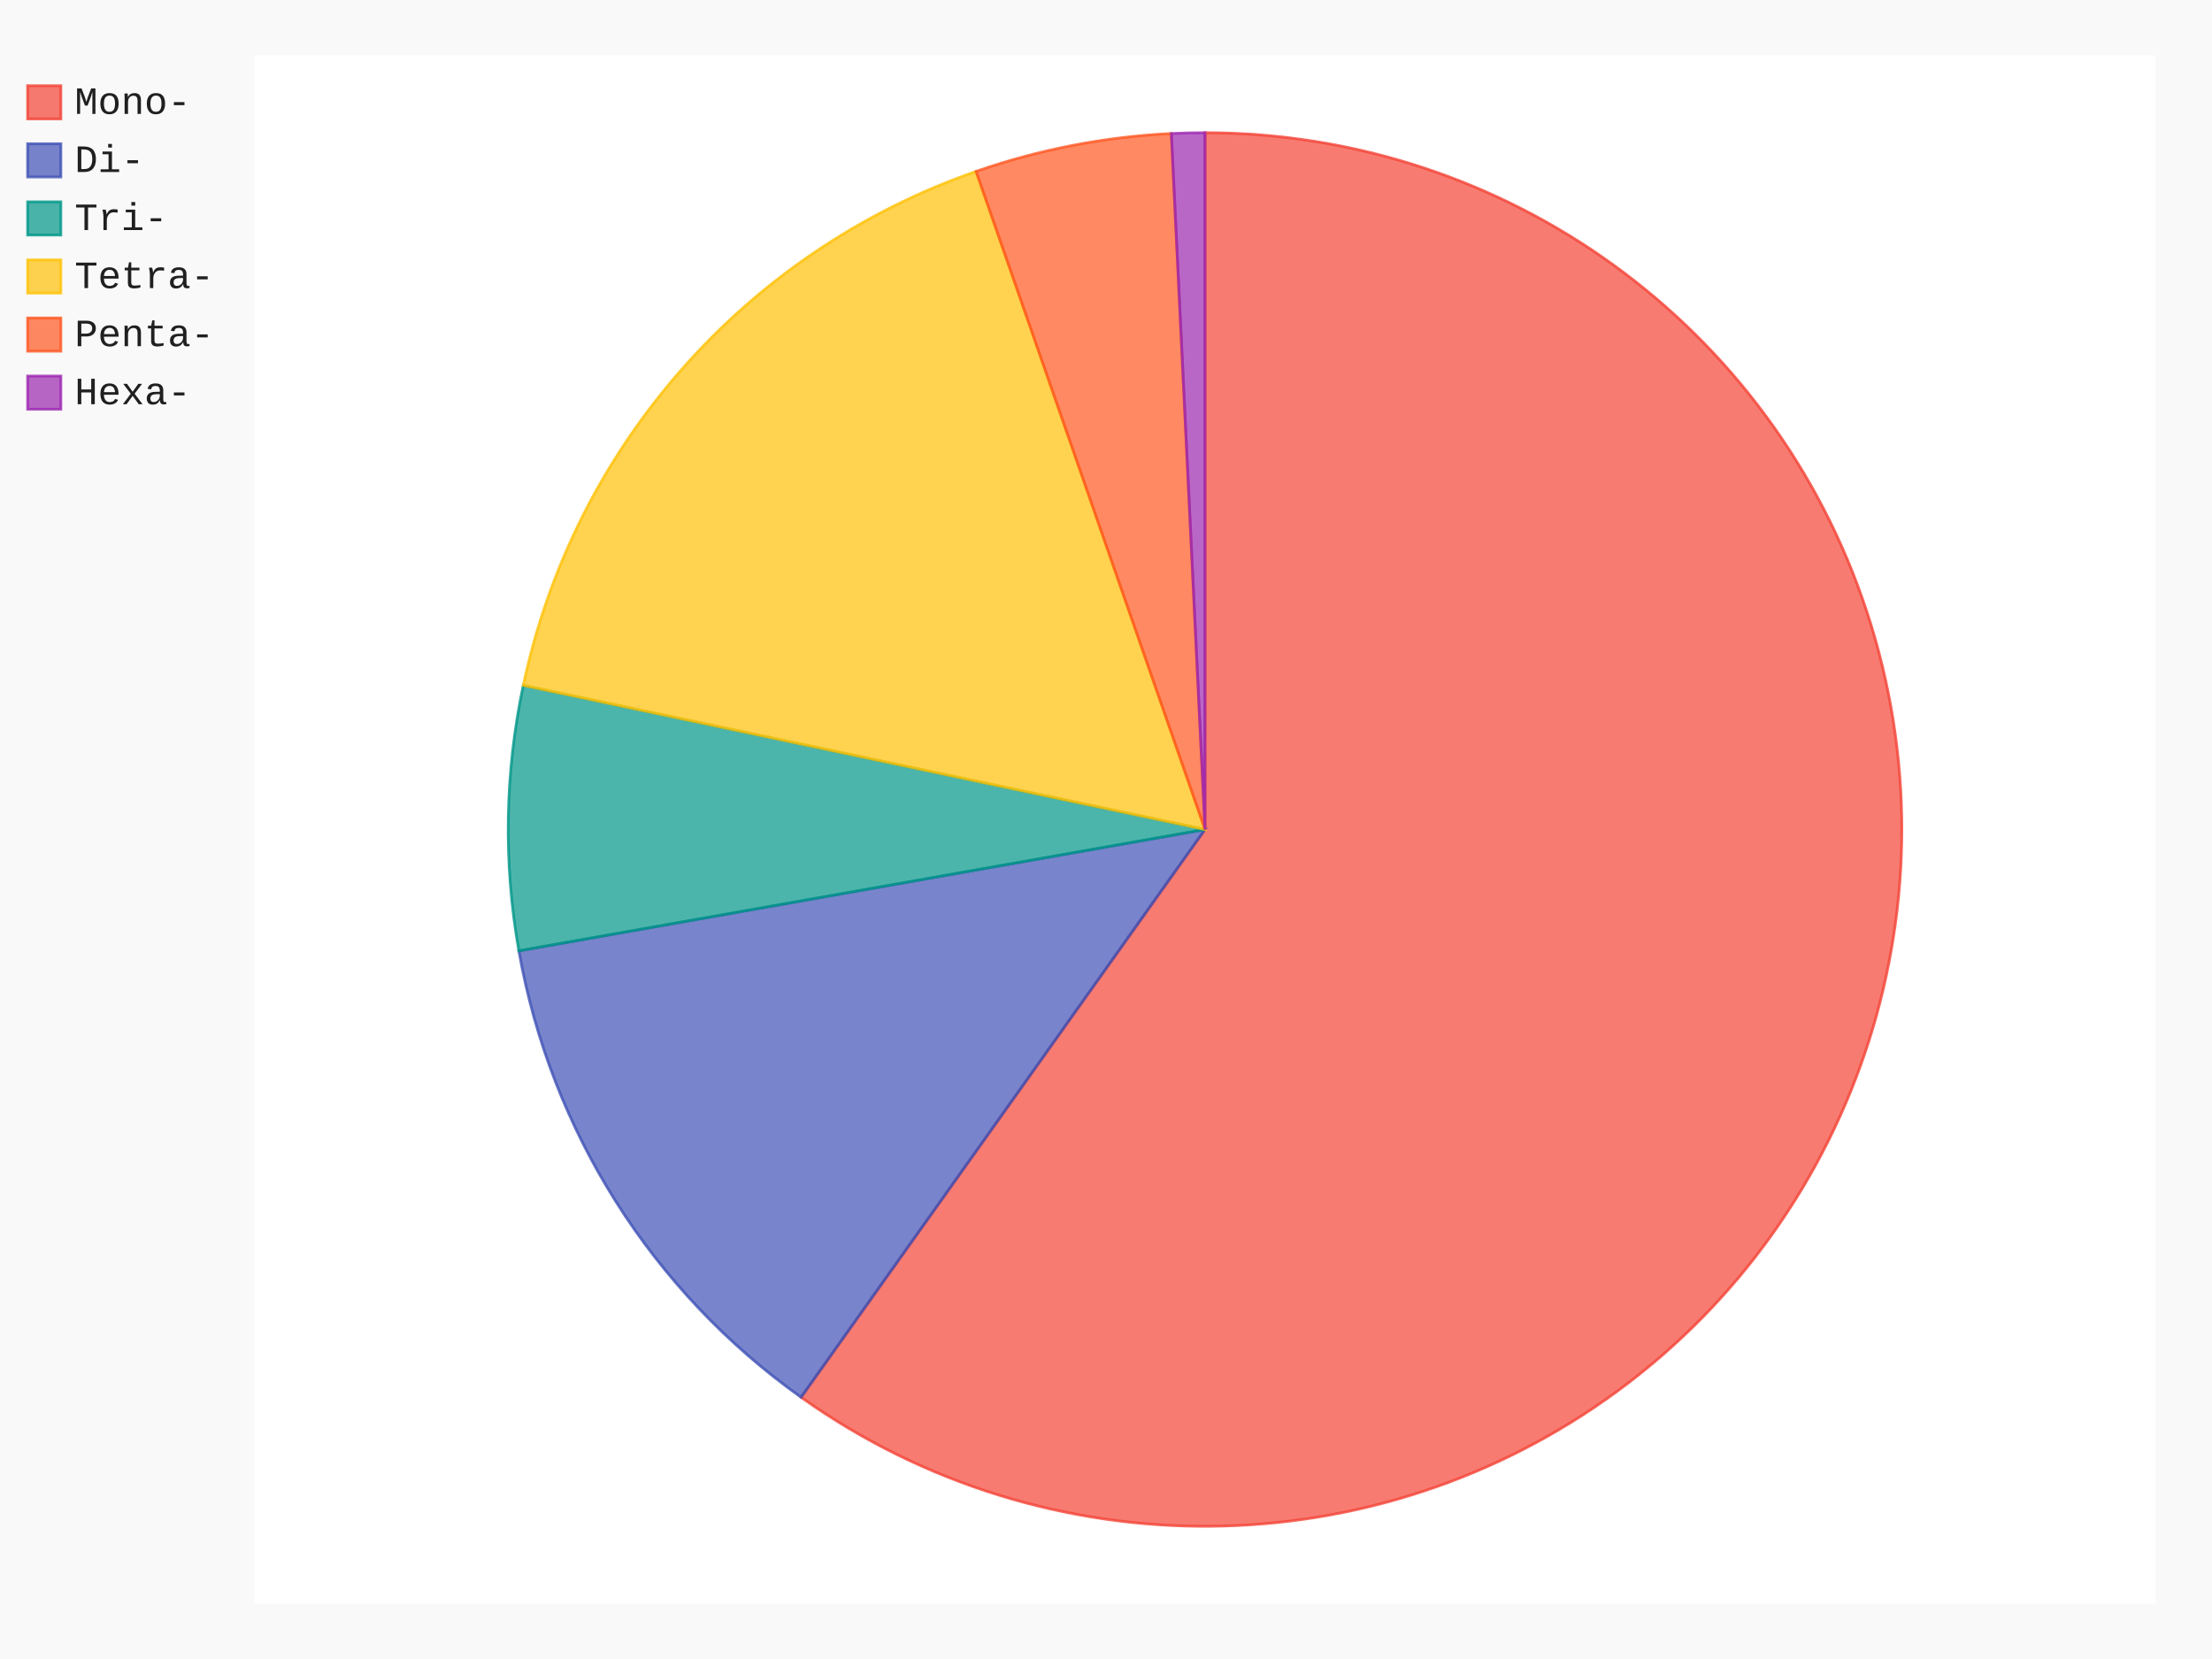
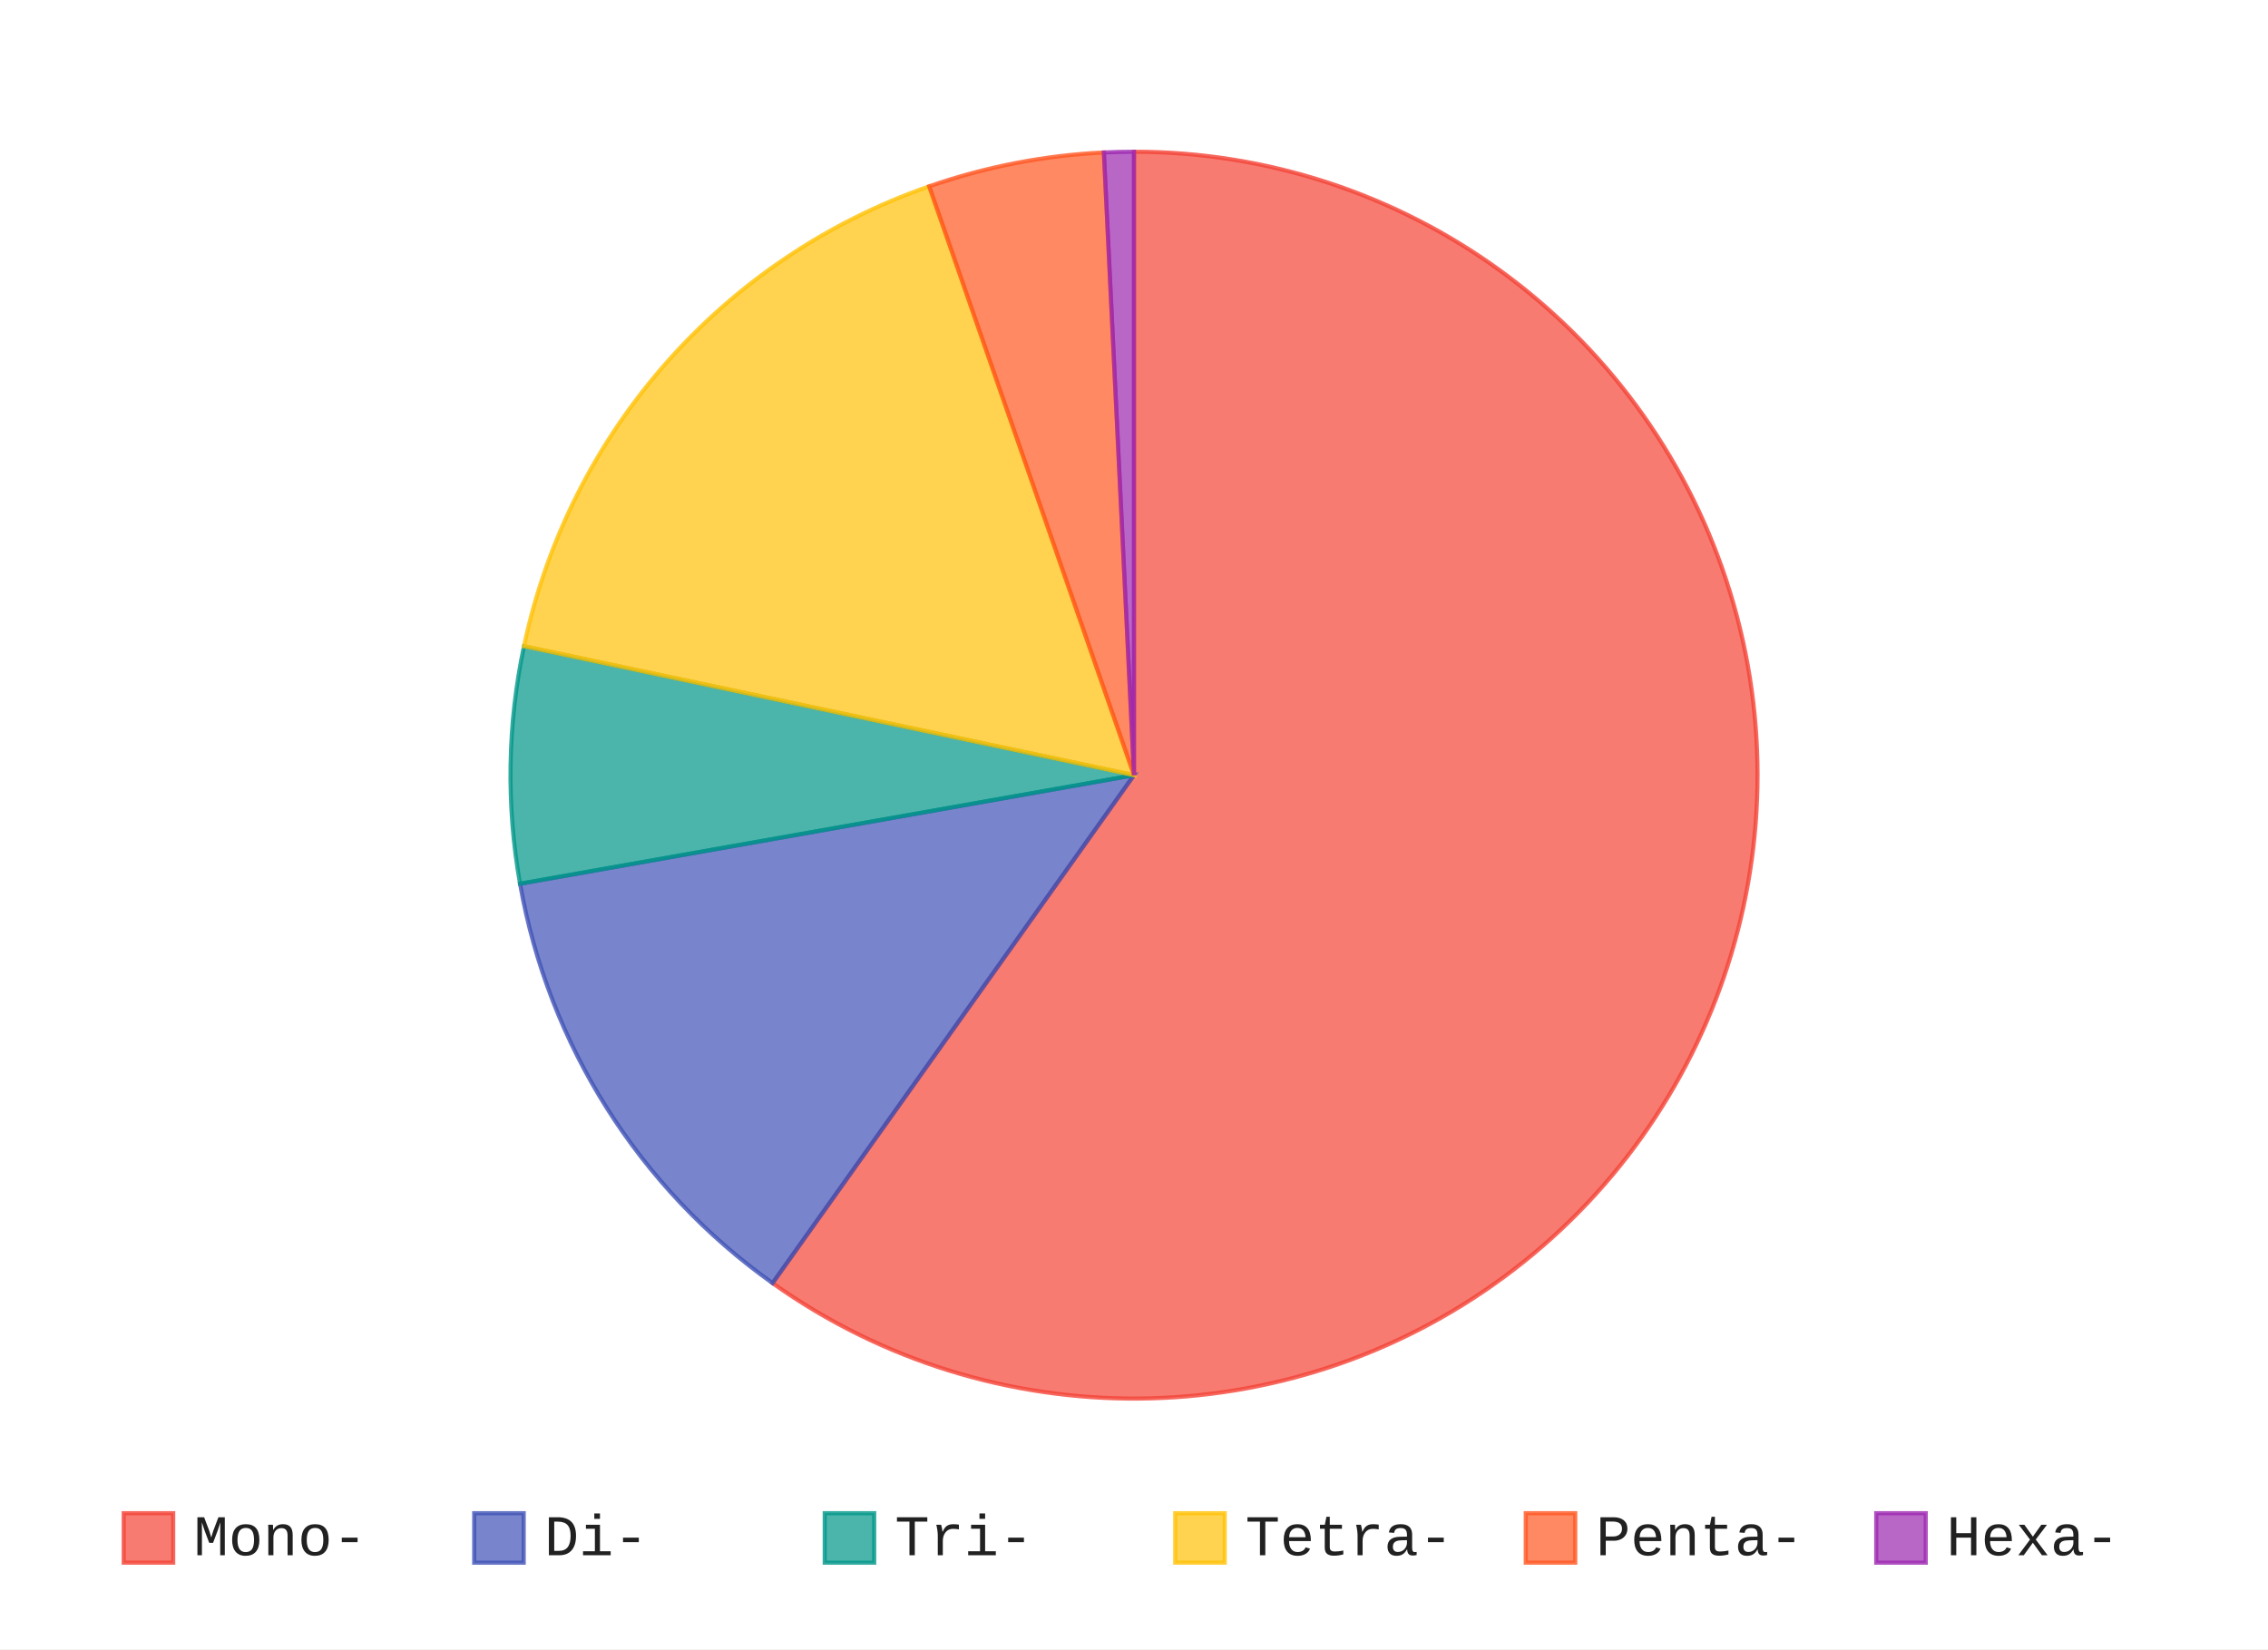
- <svg xmlns="http://www.w3.org/2000/svg" class="pygal-chart" id="chart-f7b37f0c-655c-4620-8160-d662fc0b09c6" viewBox="0 0 800 600">
+ <svg xmlns="http://www.w3.org/2000/svg" id="chart-b4205ddd-febd-49a1-9c6f-a31aecfb523c" class="pygal-chart" viewBox="0 0 550 400">
  <defs>
-     <style type="text/css">#chart-f7b37f0c-655c-4620-8160-d662fc0b09c6{-webkit-user-select:none;-webkit-font-smoothing:antialiased;font-family:Consolas,"Liberation Mono",Menlo,Courier,monospace}#chart-f7b37f0c-655c-4620-8160-d662fc0b09c6 .title{font-family:Consolas,"Liberation Mono",Menlo,Courier,monospace;font-size:16px}#chart-f7b37f0c-655c-4620-8160-d662fc0b09c6 .legends .legend text{font-family:Consolas,"Liberation Mono",Menlo,Courier,monospace;font-size:14px}#chart-f7b37f0c-655c-4620-8160-d662fc0b09c6 .axis text{font-family:Consolas,"Liberation Mono",Menlo,Courier,monospace;font-size:10px}#chart-f7b37f0c-655c-4620-8160-d662fc0b09c6 .axis text.major{font-family:Consolas,"Liberation Mono",Menlo,Courier,monospace;font-size:10px}#chart-f7b37f0c-655c-4620-8160-d662fc0b09c6 .text-overlay text.value{font-family:Consolas,"Liberation Mono",Menlo,Courier,monospace;font-size:16px}#chart-f7b37f0c-655c-4620-8160-d662fc0b09c6 .text-overlay text.label{font-family:Consolas,"Liberation Mono",Menlo,Courier,monospace;font-size:10px}#chart-f7b37f0c-655c-4620-8160-d662fc0b09c6 .tooltip{font-family:Consolas,"Liberation Mono",Menlo,Courier,monospace;font-size:14px}#chart-f7b37f0c-655c-4620-8160-d662fc0b09c6 text.no_data{font-family:Consolas,"Liberation Mono",Menlo,Courier,monospace;font-size:64px}
- #chart-f7b37f0c-655c-4620-8160-d662fc0b09c6{background-color:rgba(249,249,249,1)}#chart-f7b37f0c-655c-4620-8160-d662fc0b09c6 path,#chart-f7b37f0c-655c-4620-8160-d662fc0b09c6 line,#chart-f7b37f0c-655c-4620-8160-d662fc0b09c6 rect,#chart-f7b37f0c-655c-4620-8160-d662fc0b09c6 circle{-webkit-transition:150ms;-moz-transition:150ms;transition:150ms}#chart-f7b37f0c-655c-4620-8160-d662fc0b09c6 .graph &gt; .background{fill:rgba(249,249,249,1)}#chart-f7b37f0c-655c-4620-8160-d662fc0b09c6 .plot &gt; .background{fill:rgba(255,255,255,1)}#chart-f7b37f0c-655c-4620-8160-d662fc0b09c6 .graph{fill:rgba(0,0,0,.87)}#chart-f7b37f0c-655c-4620-8160-d662fc0b09c6 text.no_data{fill:rgba(0,0,0,1)}#chart-f7b37f0c-655c-4620-8160-d662fc0b09c6 .title{fill:rgba(0,0,0,1)}#chart-f7b37f0c-655c-4620-8160-d662fc0b09c6 .legends .legend text{fill:rgba(0,0,0,.87)}#chart-f7b37f0c-655c-4620-8160-d662fc0b09c6 .legends .legend:hover text{fill:rgba(0,0,0,1)}#chart-f7b37f0c-655c-4620-8160-d662fc0b09c6 .axis .line{stroke:rgba(0,0,0,1)}#chart-f7b37f0c-655c-4620-8160-d662fc0b09c6 .axis .guide.line{stroke:rgba(0,0,0,.54)}#chart-f7b37f0c-655c-4620-8160-d662fc0b09c6 .axis .major.line{stroke:rgba(0,0,0,.87)}#chart-f7b37f0c-655c-4620-8160-d662fc0b09c6 .axis text.major{fill:rgba(0,0,0,1)}#chart-f7b37f0c-655c-4620-8160-d662fc0b09c6 .axis.y .guides:hover .guide.line,#chart-f7b37f0c-655c-4620-8160-d662fc0b09c6 .line-graph .axis.x .guides:hover .guide.line,#chart-f7b37f0c-655c-4620-8160-d662fc0b09c6 .stackedline-graph .axis.x .guides:hover .guide.line,#chart-f7b37f0c-655c-4620-8160-d662fc0b09c6 .xy-graph .axis.x .guides:hover .guide.line{stroke:rgba(0,0,0,1)}#chart-f7b37f0c-655c-4620-8160-d662fc0b09c6 .axis .guides:hover text{fill:rgba(0,0,0,1)}#chart-f7b37f0c-655c-4620-8160-d662fc0b09c6 .reactive{fill-opacity:.7;stroke-opacity:.8}#chart-f7b37f0c-655c-4620-8160-d662fc0b09c6 .ci{stroke:rgba(0,0,0,.87)}#chart-f7b37f0c-655c-4620-8160-d662fc0b09c6 .reactive.active,#chart-f7b37f0c-655c-4620-8160-d662fc0b09c6 .active .reactive{fill-opacity:.8;stroke-opacity:.9;stroke-width:4}#chart-f7b37f0c-655c-4620-8160-d662fc0b09c6 .ci .reactive.active{stroke-width:1.5}#chart-f7b37f0c-655c-4620-8160-d662fc0b09c6 .series text{fill:rgba(0,0,0,1)}#chart-f7b37f0c-655c-4620-8160-d662fc0b09c6 .tooltip rect{fill:rgba(255,255,255,1);stroke:rgba(0,0,0,1);-webkit-transition:opacity 150ms;-moz-transition:opacity 150ms;transition:opacity 150ms}#chart-f7b37f0c-655c-4620-8160-d662fc0b09c6 .tooltip .label{fill:rgba(0,0,0,.87)}#chart-f7b37f0c-655c-4620-8160-d662fc0b09c6 .tooltip .label{fill:rgba(0,0,0,.87)}#chart-f7b37f0c-655c-4620-8160-d662fc0b09c6 .tooltip .legend{font-size:.8em;fill:rgba(0,0,0,.54)}#chart-f7b37f0c-655c-4620-8160-d662fc0b09c6 .tooltip .x_label{font-size:.6em;fill:rgba(0,0,0,1)}#chart-f7b37f0c-655c-4620-8160-d662fc0b09c6 .tooltip .xlink{font-size:.5em;text-decoration:underline}#chart-f7b37f0c-655c-4620-8160-d662fc0b09c6 .tooltip .value{font-size:1.5em}#chart-f7b37f0c-655c-4620-8160-d662fc0b09c6 .bound{font-size:.5em}#chart-f7b37f0c-655c-4620-8160-d662fc0b09c6 .max-value{font-size:.75em;fill:rgba(0,0,0,.54)}#chart-f7b37f0c-655c-4620-8160-d662fc0b09c6 .map-element{fill:rgba(255,255,255,1);stroke:rgba(0,0,0,.54) !important}#chart-f7b37f0c-655c-4620-8160-d662fc0b09c6 .map-element .reactive{fill-opacity:inherit;stroke-opacity:inherit}#chart-f7b37f0c-655c-4620-8160-d662fc0b09c6 .color-0,#chart-f7b37f0c-655c-4620-8160-d662fc0b09c6 .color-0 a:visited{stroke:#F44336;fill:#F44336}#chart-f7b37f0c-655c-4620-8160-d662fc0b09c6 .color-1,#chart-f7b37f0c-655c-4620-8160-d662fc0b09c6 .color-1 a:visited{stroke:#3F51B5;fill:#3F51B5}#chart-f7b37f0c-655c-4620-8160-d662fc0b09c6 .color-2,#chart-f7b37f0c-655c-4620-8160-d662fc0b09c6 .color-2 a:visited{stroke:#009688;fill:#009688}#chart-f7b37f0c-655c-4620-8160-d662fc0b09c6 .color-3,#chart-f7b37f0c-655c-4620-8160-d662fc0b09c6 .color-3 a:visited{stroke:#FFC107;fill:#FFC107}#chart-f7b37f0c-655c-4620-8160-d662fc0b09c6 .color-4,#chart-f7b37f0c-655c-4620-8160-d662fc0b09c6 .color-4 a:visited{stroke:#FF5722;fill:#FF5722}#chart-f7b37f0c-655c-4620-8160-d662fc0b09c6 .color-5,#chart-f7b37f0c-655c-4620-8160-d662fc0b09c6 .color-5 a:visited{stroke:#9C27B0;fill:#9C27B0}#chart-f7b37f0c-655c-4620-8160-d662fc0b09c6 .text-overlay .color-0 text{fill:black}#chart-f7b37f0c-655c-4620-8160-d662fc0b09c6 .text-overlay .color-1 text{fill:black}#chart-f7b37f0c-655c-4620-8160-d662fc0b09c6 .text-overlay .color-2 text{fill:black}#chart-f7b37f0c-655c-4620-8160-d662fc0b09c6 .text-overlay .color-3 text{fill:black}#chart-f7b37f0c-655c-4620-8160-d662fc0b09c6 .text-overlay .color-4 text{fill:black}#chart-f7b37f0c-655c-4620-8160-d662fc0b09c6 .text-overlay .color-5 text{fill:black}
- #chart-f7b37f0c-655c-4620-8160-d662fc0b09c6 text.no_data{text-anchor:middle}#chart-f7b37f0c-655c-4620-8160-d662fc0b09c6 .guide.line{fill:none}#chart-f7b37f0c-655c-4620-8160-d662fc0b09c6 .centered{text-anchor:middle}#chart-f7b37f0c-655c-4620-8160-d662fc0b09c6 .title{text-anchor:middle}#chart-f7b37f0c-655c-4620-8160-d662fc0b09c6 .legends .legend text{fill-opacity:1}#chart-f7b37f0c-655c-4620-8160-d662fc0b09c6 .axis.x text{text-anchor:middle}#chart-f7b37f0c-655c-4620-8160-d662fc0b09c6 .axis.x:not(.web) text[transform]{text-anchor:start}#chart-f7b37f0c-655c-4620-8160-d662fc0b09c6 .axis.x:not(.web) text[transform].backwards{text-anchor:end}#chart-f7b37f0c-655c-4620-8160-d662fc0b09c6 .axis.y text{text-anchor:end}#chart-f7b37f0c-655c-4620-8160-d662fc0b09c6 .axis.y text[transform].backwards{text-anchor:start}#chart-f7b37f0c-655c-4620-8160-d662fc0b09c6 .axis.y2 text{text-anchor:start}#chart-f7b37f0c-655c-4620-8160-d662fc0b09c6 .axis.y2 text[transform].backwards{text-anchor:end}#chart-f7b37f0c-655c-4620-8160-d662fc0b09c6 .axis .guide.line{stroke-dasharray:4,4}#chart-f7b37f0c-655c-4620-8160-d662fc0b09c6 .axis .major.guide.line{stroke-dasharray:6,6}#chart-f7b37f0c-655c-4620-8160-d662fc0b09c6 .horizontal .axis.y .guide.line,#chart-f7b37f0c-655c-4620-8160-d662fc0b09c6 .horizontal .axis.y2 .guide.line,#chart-f7b37f0c-655c-4620-8160-d662fc0b09c6 .vertical .axis.x .guide.line{opacity:0}#chart-f7b37f0c-655c-4620-8160-d662fc0b09c6 .horizontal .axis.always_show .guide.line,#chart-f7b37f0c-655c-4620-8160-d662fc0b09c6 .vertical .axis.always_show .guide.line{opacity:1 !important}#chart-f7b37f0c-655c-4620-8160-d662fc0b09c6 .axis.y .guides:hover .guide.line,#chart-f7b37f0c-655c-4620-8160-d662fc0b09c6 .axis.y2 .guides:hover .guide.line,#chart-f7b37f0c-655c-4620-8160-d662fc0b09c6 .axis.x .guides:hover .guide.line{opacity:1}#chart-f7b37f0c-655c-4620-8160-d662fc0b09c6 .axis .guides:hover text{opacity:1}#chart-f7b37f0c-655c-4620-8160-d662fc0b09c6 .nofill{fill:none}#chart-f7b37f0c-655c-4620-8160-d662fc0b09c6 .subtle-fill{fill-opacity:.2}#chart-f7b37f0c-655c-4620-8160-d662fc0b09c6 .dot{stroke-width:1px;fill-opacity:1}#chart-f7b37f0c-655c-4620-8160-d662fc0b09c6 .dot.active{stroke-width:5px}#chart-f7b37f0c-655c-4620-8160-d662fc0b09c6 .dot.negative{fill:transparent}#chart-f7b37f0c-655c-4620-8160-d662fc0b09c6 text,#chart-f7b37f0c-655c-4620-8160-d662fc0b09c6 tspan{stroke:none !important}#chart-f7b37f0c-655c-4620-8160-d662fc0b09c6 .series text.active{opacity:1}#chart-f7b37f0c-655c-4620-8160-d662fc0b09c6 .tooltip rect{fill-opacity:.95;stroke-width:.5}#chart-f7b37f0c-655c-4620-8160-d662fc0b09c6 .tooltip text{fill-opacity:1}#chart-f7b37f0c-655c-4620-8160-d662fc0b09c6 .showable{visibility:hidden}#chart-f7b37f0c-655c-4620-8160-d662fc0b09c6 .showable.shown{visibility:visible}#chart-f7b37f0c-655c-4620-8160-d662fc0b09c6 .gauge-background{fill:rgba(229,229,229,1);stroke:none}#chart-f7b37f0c-655c-4620-8160-d662fc0b09c6 .bg-lines{stroke:rgba(249,249,249,1);stroke-width:2px}</style>
+     <style type="text/css">#chart-b4205ddd-febd-49a1-9c6f-a31aecfb523c{-webkit-user-select:none;-webkit-font-smoothing:antialiased;font-family:Consolas,"Liberation Mono",Menlo,Courier,monospace}#chart-b4205ddd-febd-49a1-9c6f-a31aecfb523c .title{font-family:Consolas,"Liberation Mono",Menlo,Courier,monospace;font-size:16px}#chart-b4205ddd-febd-49a1-9c6f-a31aecfb523c .legends .legend text{font-family:Consolas,"Liberation Mono",Menlo,Courier,monospace;font-size:14px}#chart-b4205ddd-febd-49a1-9c6f-a31aecfb523c .axis text{font-family:Consolas,"Liberation Mono",Menlo,Courier,monospace;font-size:10px}#chart-b4205ddd-febd-49a1-9c6f-a31aecfb523c .axis text.major{font-family:Consolas,"Liberation Mono",Menlo,Courier,monospace;font-size:10px}#chart-b4205ddd-febd-49a1-9c6f-a31aecfb523c .text-overlay text.value{font-family:Consolas,"Liberation Mono",Menlo,Courier,monospace;font-size:16px}#chart-b4205ddd-febd-49a1-9c6f-a31aecfb523c .text-overlay text.label{font-family:Consolas,"Liberation Mono",Menlo,Courier,monospace;font-size:10px}#chart-b4205ddd-febd-49a1-9c6f-a31aecfb523c .tooltip{font-family:Consolas,"Liberation Mono",Menlo,Courier,monospace;font-size:14px}#chart-b4205ddd-febd-49a1-9c6f-a31aecfb523c text.no_data{font-family:Consolas,"Liberation Mono",Menlo,Courier,monospace;font-size:64px}
+ #chart-b4205ddd-febd-49a1-9c6f-a31aecfb523c{background-color:white}#chart-b4205ddd-febd-49a1-9c6f-a31aecfb523c path,#chart-b4205ddd-febd-49a1-9c6f-a31aecfb523c line,#chart-b4205ddd-febd-49a1-9c6f-a31aecfb523c rect,#chart-b4205ddd-febd-49a1-9c6f-a31aecfb523c circle{-webkit-transition:150ms;-moz-transition:150ms;transition:150ms}#chart-b4205ddd-febd-49a1-9c6f-a31aecfb523c .graph &gt; .background{fill:white}#chart-b4205ddd-febd-49a1-9c6f-a31aecfb523c .plot &gt; .background{fill:white}#chart-b4205ddd-febd-49a1-9c6f-a31aecfb523c .graph{fill:rgba(0,0,0,.87)}#chart-b4205ddd-febd-49a1-9c6f-a31aecfb523c text.no_data{fill:rgba(0,0,0,1)}#chart-b4205ddd-febd-49a1-9c6f-a31aecfb523c .title{fill:rgba(0,0,0,1)}#chart-b4205ddd-febd-49a1-9c6f-a31aecfb523c .legends .legend text{fill:rgba(0,0,0,.87)}#chart-b4205ddd-febd-49a1-9c6f-a31aecfb523c .legends .legend:hover text{fill:rgba(0,0,0,1)}#chart-b4205ddd-febd-49a1-9c6f-a31aecfb523c .axis .line{stroke:rgba(0,0,0,1)}#chart-b4205ddd-febd-49a1-9c6f-a31aecfb523c .axis .guide.line{stroke:rgba(0,0,0,.54)}#chart-b4205ddd-febd-49a1-9c6f-a31aecfb523c .axis .major.line{stroke:rgba(0,0,0,.87)}#chart-b4205ddd-febd-49a1-9c6f-a31aecfb523c .axis text.major{fill:rgba(0,0,0,1)}#chart-b4205ddd-febd-49a1-9c6f-a31aecfb523c .axis.y .guides:hover .guide.line,#chart-b4205ddd-febd-49a1-9c6f-a31aecfb523c .line-graph .axis.x .guides:hover .guide.line,#chart-b4205ddd-febd-49a1-9c6f-a31aecfb523c .stackedline-graph .axis.x .guides:hover .guide.line,#chart-b4205ddd-febd-49a1-9c6f-a31aecfb523c .xy-graph .axis.x .guides:hover .guide.line{stroke:rgba(0,0,0,1)}#chart-b4205ddd-febd-49a1-9c6f-a31aecfb523c .axis .guides:hover text{fill:rgba(0,0,0,1)}#chart-b4205ddd-febd-49a1-9c6f-a31aecfb523c .reactive{fill-opacity:.7;stroke-opacity:.8}#chart-b4205ddd-febd-49a1-9c6f-a31aecfb523c .ci{stroke:rgba(0,0,0,.87)}#chart-b4205ddd-febd-49a1-9c6f-a31aecfb523c .reactive.active,#chart-b4205ddd-febd-49a1-9c6f-a31aecfb523c .active .reactive{fill-opacity:.8;stroke-opacity:.9;stroke-width:4}#chart-b4205ddd-febd-49a1-9c6f-a31aecfb523c .ci .reactive.active{stroke-width:1.5}#chart-b4205ddd-febd-49a1-9c6f-a31aecfb523c .series text{fill:rgba(0,0,0,1)}#chart-b4205ddd-febd-49a1-9c6f-a31aecfb523c .tooltip rect{fill:white;stroke:rgba(0,0,0,1);-webkit-transition:opacity 150ms;-moz-transition:opacity 150ms;transition:opacity 150ms}#chart-b4205ddd-febd-49a1-9c6f-a31aecfb523c .tooltip .label{fill:rgba(0,0,0,.87)}#chart-b4205ddd-febd-49a1-9c6f-a31aecfb523c .tooltip .label{fill:rgba(0,0,0,.87)}#chart-b4205ddd-febd-49a1-9c6f-a31aecfb523c .tooltip .legend{font-size:.8em;fill:rgba(0,0,0,.54)}#chart-b4205ddd-febd-49a1-9c6f-a31aecfb523c .tooltip .x_label{font-size:.6em;fill:rgba(0,0,0,1)}#chart-b4205ddd-febd-49a1-9c6f-a31aecfb523c .tooltip .xlink{font-size:.5em;text-decoration:underline}#chart-b4205ddd-febd-49a1-9c6f-a31aecfb523c .tooltip .value{font-size:1.5em}#chart-b4205ddd-febd-49a1-9c6f-a31aecfb523c .bound{font-size:.5em}#chart-b4205ddd-febd-49a1-9c6f-a31aecfb523c .max-value{font-size:.75em;fill:rgba(0,0,0,.54)}#chart-b4205ddd-febd-49a1-9c6f-a31aecfb523c .map-element{fill:white;stroke:rgba(0,0,0,.54) !important}#chart-b4205ddd-febd-49a1-9c6f-a31aecfb523c .map-element .reactive{fill-opacity:inherit;stroke-opacity:inherit}#chart-b4205ddd-febd-49a1-9c6f-a31aecfb523c .color-0,#chart-b4205ddd-febd-49a1-9c6f-a31aecfb523c .color-0 a:visited{stroke:#F44336;fill:#F44336}#chart-b4205ddd-febd-49a1-9c6f-a31aecfb523c .color-1,#chart-b4205ddd-febd-49a1-9c6f-a31aecfb523c .color-1 a:visited{stroke:#3F51B5;fill:#3F51B5}#chart-b4205ddd-febd-49a1-9c6f-a31aecfb523c .color-2,#chart-b4205ddd-febd-49a1-9c6f-a31aecfb523c .color-2 a:visited{stroke:#009688;fill:#009688}#chart-b4205ddd-febd-49a1-9c6f-a31aecfb523c .color-3,#chart-b4205ddd-febd-49a1-9c6f-a31aecfb523c .color-3 a:visited{stroke:#FFC107;fill:#FFC107}#chart-b4205ddd-febd-49a1-9c6f-a31aecfb523c .color-4,#chart-b4205ddd-febd-49a1-9c6f-a31aecfb523c .color-4 a:visited{stroke:#FF5722;fill:#FF5722}#chart-b4205ddd-febd-49a1-9c6f-a31aecfb523c .color-5,#chart-b4205ddd-febd-49a1-9c6f-a31aecfb523c .color-5 a:visited{stroke:#9C27B0;fill:#9C27B0}#chart-b4205ddd-febd-49a1-9c6f-a31aecfb523c .text-overlay .color-0 text{fill:black}#chart-b4205ddd-febd-49a1-9c6f-a31aecfb523c .text-overlay .color-1 text{fill:black}#chart-b4205ddd-febd-49a1-9c6f-a31aecfb523c .text-overlay .color-2 text{fill:black}#chart-b4205ddd-febd-49a1-9c6f-a31aecfb523c .text-overlay .color-3 text{fill:black}#chart-b4205ddd-febd-49a1-9c6f-a31aecfb523c .text-overlay .color-4 text{fill:black}#chart-b4205ddd-febd-49a1-9c6f-a31aecfb523c .text-overlay .color-5 text{fill:black}
+ #chart-b4205ddd-febd-49a1-9c6f-a31aecfb523c text.no_data{text-anchor:middle}#chart-b4205ddd-febd-49a1-9c6f-a31aecfb523c .guide.line{fill:none}#chart-b4205ddd-febd-49a1-9c6f-a31aecfb523c .centered{text-anchor:middle}#chart-b4205ddd-febd-49a1-9c6f-a31aecfb523c .title{text-anchor:middle}#chart-b4205ddd-febd-49a1-9c6f-a31aecfb523c .legends .legend text{fill-opacity:1}#chart-b4205ddd-febd-49a1-9c6f-a31aecfb523c .axis.x text{text-anchor:middle}#chart-b4205ddd-febd-49a1-9c6f-a31aecfb523c .axis.x:not(.web) text[transform]{text-anchor:start}#chart-b4205ddd-febd-49a1-9c6f-a31aecfb523c .axis.x:not(.web) text[transform].backwards{text-anchor:end}#chart-b4205ddd-febd-49a1-9c6f-a31aecfb523c .axis.y text{text-anchor:end}#chart-b4205ddd-febd-49a1-9c6f-a31aecfb523c .axis.y text[transform].backwards{text-anchor:start}#chart-b4205ddd-febd-49a1-9c6f-a31aecfb523c .axis.y2 text{text-anchor:start}#chart-b4205ddd-febd-49a1-9c6f-a31aecfb523c .axis.y2 text[transform].backwards{text-anchor:end}#chart-b4205ddd-febd-49a1-9c6f-a31aecfb523c .axis .guide.line{stroke-dasharray:4,4}#chart-b4205ddd-febd-49a1-9c6f-a31aecfb523c .axis .major.guide.line{stroke-dasharray:6,6}#chart-b4205ddd-febd-49a1-9c6f-a31aecfb523c .horizontal .axis.y .guide.line,#chart-b4205ddd-febd-49a1-9c6f-a31aecfb523c .horizontal .axis.y2 .guide.line,#chart-b4205ddd-febd-49a1-9c6f-a31aecfb523c .vertical .axis.x .guide.line{opacity:0}#chart-b4205ddd-febd-49a1-9c6f-a31aecfb523c .horizontal .axis.always_show .guide.line,#chart-b4205ddd-febd-49a1-9c6f-a31aecfb523c .vertical .axis.always_show .guide.line{opacity:1 !important}#chart-b4205ddd-febd-49a1-9c6f-a31aecfb523c .axis.y .guides:hover .guide.line,#chart-b4205ddd-febd-49a1-9c6f-a31aecfb523c .axis.y2 .guides:hover .guide.line,#chart-b4205ddd-febd-49a1-9c6f-a31aecfb523c .axis.x .guides:hover .guide.line{opacity:1}#chart-b4205ddd-febd-49a1-9c6f-a31aecfb523c .axis .guides:hover text{opacity:1}#chart-b4205ddd-febd-49a1-9c6f-a31aecfb523c .nofill{fill:none}#chart-b4205ddd-febd-49a1-9c6f-a31aecfb523c .subtle-fill{fill-opacity:.2}#chart-b4205ddd-febd-49a1-9c6f-a31aecfb523c .dot{stroke-width:1px;fill-opacity:1}#chart-b4205ddd-febd-49a1-9c6f-a31aecfb523c .dot.active{stroke-width:5px}#chart-b4205ddd-febd-49a1-9c6f-a31aecfb523c .dot.negative{fill:transparent}#chart-b4205ddd-febd-49a1-9c6f-a31aecfb523c text,#chart-b4205ddd-febd-49a1-9c6f-a31aecfb523c tspan{stroke:none !important}#chart-b4205ddd-febd-49a1-9c6f-a31aecfb523c .series text.active{opacity:1}#chart-b4205ddd-febd-49a1-9c6f-a31aecfb523c .tooltip rect{fill-opacity:.95;stroke-width:.5}#chart-b4205ddd-febd-49a1-9c6f-a31aecfb523c .tooltip text{fill-opacity:1}#chart-b4205ddd-febd-49a1-9c6f-a31aecfb523c .showable{visibility:hidden}#chart-b4205ddd-febd-49a1-9c6f-a31aecfb523c .showable.shown{visibility:visible}#chart-b4205ddd-febd-49a1-9c6f-a31aecfb523c .gauge-background{fill:rgba(229,229,229,1);stroke:none}#chart-b4205ddd-febd-49a1-9c6f-a31aecfb523c .bg-lines{stroke:white;stroke-width:2px}</style>
  </defs>
  <g class="graph pie-graph vertical">
-     <rect class="background" height="600" width="800" x="0" y="0" />
-     <g class="plot" transform="translate(92, 20)">
-       <rect class="background" height="560" width="687.6" x="0" y="0" />
+     <rect class="background" height="400" width="550" x="0" y="0" />
+     <g class="plot" transform="translate(20, 20)">
+       <rect class="background" height="336.0" width="510" x="0" y="0" />
      <g class="series serie-0 color-0">
        <g class="slices">
          <g class="slice">
-             <path class="slice reactive tooltip-trigger" d="M343.8 28 A252 252 0 1 1 197.721 485.341 L343.8 280 A0 0 0 1 0 343.8 280 z" />
+             <path class="slice reactive tooltip-trigger" d="M255 16.8 A151.2 151.2 0 1 1 167.353 291.205 L255 168 A0 0 0 1 0 255 168 z" />
          </g>
        </g>
      </g>
      <g class="series serie-1 color-1">
        <g class="slices">
          <g class="slice">
-             <path class="slice reactive tooltip-trigger" d="M197.721 485.341 A252 252 0 0 1 95.652 323.892 L343.8 280 A0 0 0 0 0 343.8 280 z" />
+             <path class="slice reactive tooltip-trigger" d="M167.353 291.205 A151.2 151.2 0 0 1 106.111 194.335 L255 168 A0 0 0 0 0 255 168 z" />
          </g>
        </g>
      </g>
      <g class="series serie-2 color-2">
        <g class="slices">
          <g class="slice">
-             <path class="slice reactive tooltip-trigger" d="M95.652 323.892 A252 252 0 0 1 97.25 227.875 L343.8 280 A0 0 0 0 0 343.8 280 z" />
+             <path class="slice reactive tooltip-trigger" d="M106.111 194.335 A151.2 151.2 0 0 1 107.07 136.725 L255 168 A0 0 0 0 0 255 168 z" />
          </g>
        </g>
      </g>
      <g class="series serie-3 color-3">
        <g class="slices">
          <g class="slice">
-             <path class="slice reactive tooltip-trigger" d="M97.25 227.875 A252 252 0 0 1 261.005 41.99 L343.8 280 A0 0 0 0 0 343.8 280 z" />
+             <path class="slice reactive tooltip-trigger" d="M107.07 136.725 A151.2 151.2 0 0 1 205.323 25.194 L255 168 A0 0 0 0 0 255 168 z" />
          </g>
        </g>
      </g>
      <g class="series serie-4 color-4">
        <g class="slices">
          <g class="slice">
-             <path class="slice reactive tooltip-trigger" d="M261.005 41.99 A252 252 0 0 1 331.626 28.294 L343.8 280 A0 0 0 0 0 343.8 280 z" />
+             <path class="slice reactive tooltip-trigger" d="M205.323 25.194 A151.2 151.2 0 0 1 247.696 16.977 L255 168 A0 0 0 0 0 255 168 z" />
          </g>
        </g>
      </g>
      <g class="series serie-5 color-5">
        <g class="slices">
          <g class="slice">
-             <path class="slice reactive tooltip-trigger" d="M331.626 28.294 A252 252 0 0 1 343.8 28 L343.8 280 A0 0 0 0 0 343.8 280 z" />
+             <path class="slice reactive tooltip-trigger" d="M247.696 16.977 A151.2 151.2 0 0 1 255 16.8 L255 168 A0 0 0 0 0 255 168 z" />
          </g>
        </g>
      </g>
    </g>
    <g class="titles" />
-     <g class="plot overlay" transform="translate(92, 20)">
+     <g class="plot overlay" transform="translate(20, 20)">
      <g class="series serie-0 color-0" />
      <g class="series serie-1 color-1" />
      <g class="series serie-2 color-2" />
      <g class="series serie-3 color-3" />
      <g class="series serie-4 color-4" />
      <g class="series serie-5 color-5" />
    </g>
-     <g class="plot text-overlay" transform="translate(92, 20)">
+     <g class="plot text-overlay" transform="translate(20, 20)">
      <g class="series serie-0 color-0" />
      <g class="series serie-1 color-1" />
      <g class="series serie-2 color-2" />
      <g class="series serie-3 color-3" />
      <g class="series serie-4 color-4" />
      <g class="series serie-5 color-5" />
    </g>
-     <g class="plot tooltip-overlay" transform="translate(92, 20)">
+     <g class="plot tooltip-overlay" transform="translate(20, 20)">
      <g class="tooltip" style="opacity: 0" transform="translate(0 0)">
        <rect class="tooltip-box" height="0" rx="0" ry="0" width="0" />
        <g class="text" />
      </g>
    </g>
-     <g class="legends" transform="translate(10, 30)">
+     <g class="legends" transform="translate(30, 366)">
      <g class="legend reactive activate-serie" id="activate-serie-0">
        <rect class="color-0 reactive" height="12" width="12" x="0.0" y="1.0" />
        <text x="17.0" y="11.2">Mono-</text>
      </g>
      <g class="legend reactive activate-serie" id="activate-serie-1">
-         <rect class="color-1 reactive" height="12" width="12" x="0.0" y="22.0" />
-         <text x="17.0" y="32.2">Di-</text>
+         <rect class="color-1 reactive" height="12" width="12" x="85.0" y="1.0" />
+         <text x="102.0" y="11.2">Di-</text>
      </g>
      <g class="legend reactive activate-serie" id="activate-serie-2">
-         <rect class="color-2 reactive" height="12" width="12" x="0.0" y="43.0" />
-         <text x="17.0" y="53.2">Tri-</text>
+         <rect class="color-2 reactive" height="12" width="12" x="170.0" y="1.0" />
+         <text x="187.0" y="11.2">Tri-</text>
      </g>
      <g class="legend reactive activate-serie" id="activate-serie-3">
-         <rect class="color-3 reactive" height="12" width="12" x="0.0" y="64.0" />
-         <text x="17.0" y="74.2">Tetra-</text>
+         <rect class="color-3 reactive" height="12" width="12" x="255.0" y="1.0" />
+         <text x="272.0" y="11.2">Tetra-</text>
      </g>
      <g class="legend reactive activate-serie" id="activate-serie-4">
-         <rect class="color-4 reactive" height="12" width="12" x="0.0" y="85.0" />
-         <text x="17.0" y="95.2">Penta-</text>
+         <rect class="color-4 reactive" height="12" width="12" x="340.0" y="1.0" />
+         <text x="357.0" y="11.2">Penta-</text>
      </g>
      <g class="legend reactive activate-serie" id="activate-serie-5">
-         <rect class="color-5 reactive" height="12" width="12" x="0.0" y="106.0" />
-         <text x="17.0" y="116.2">Hexa-</text>
+         <rect class="color-5 reactive" height="12" width="12" x="425.0" y="1.0" />
+         <text x="442.0" y="11.2">Hexa-</text>
      </g>
    </g>
-     <g class="legends" transform="translate(790, 30)" />
  </g>
</svg>
